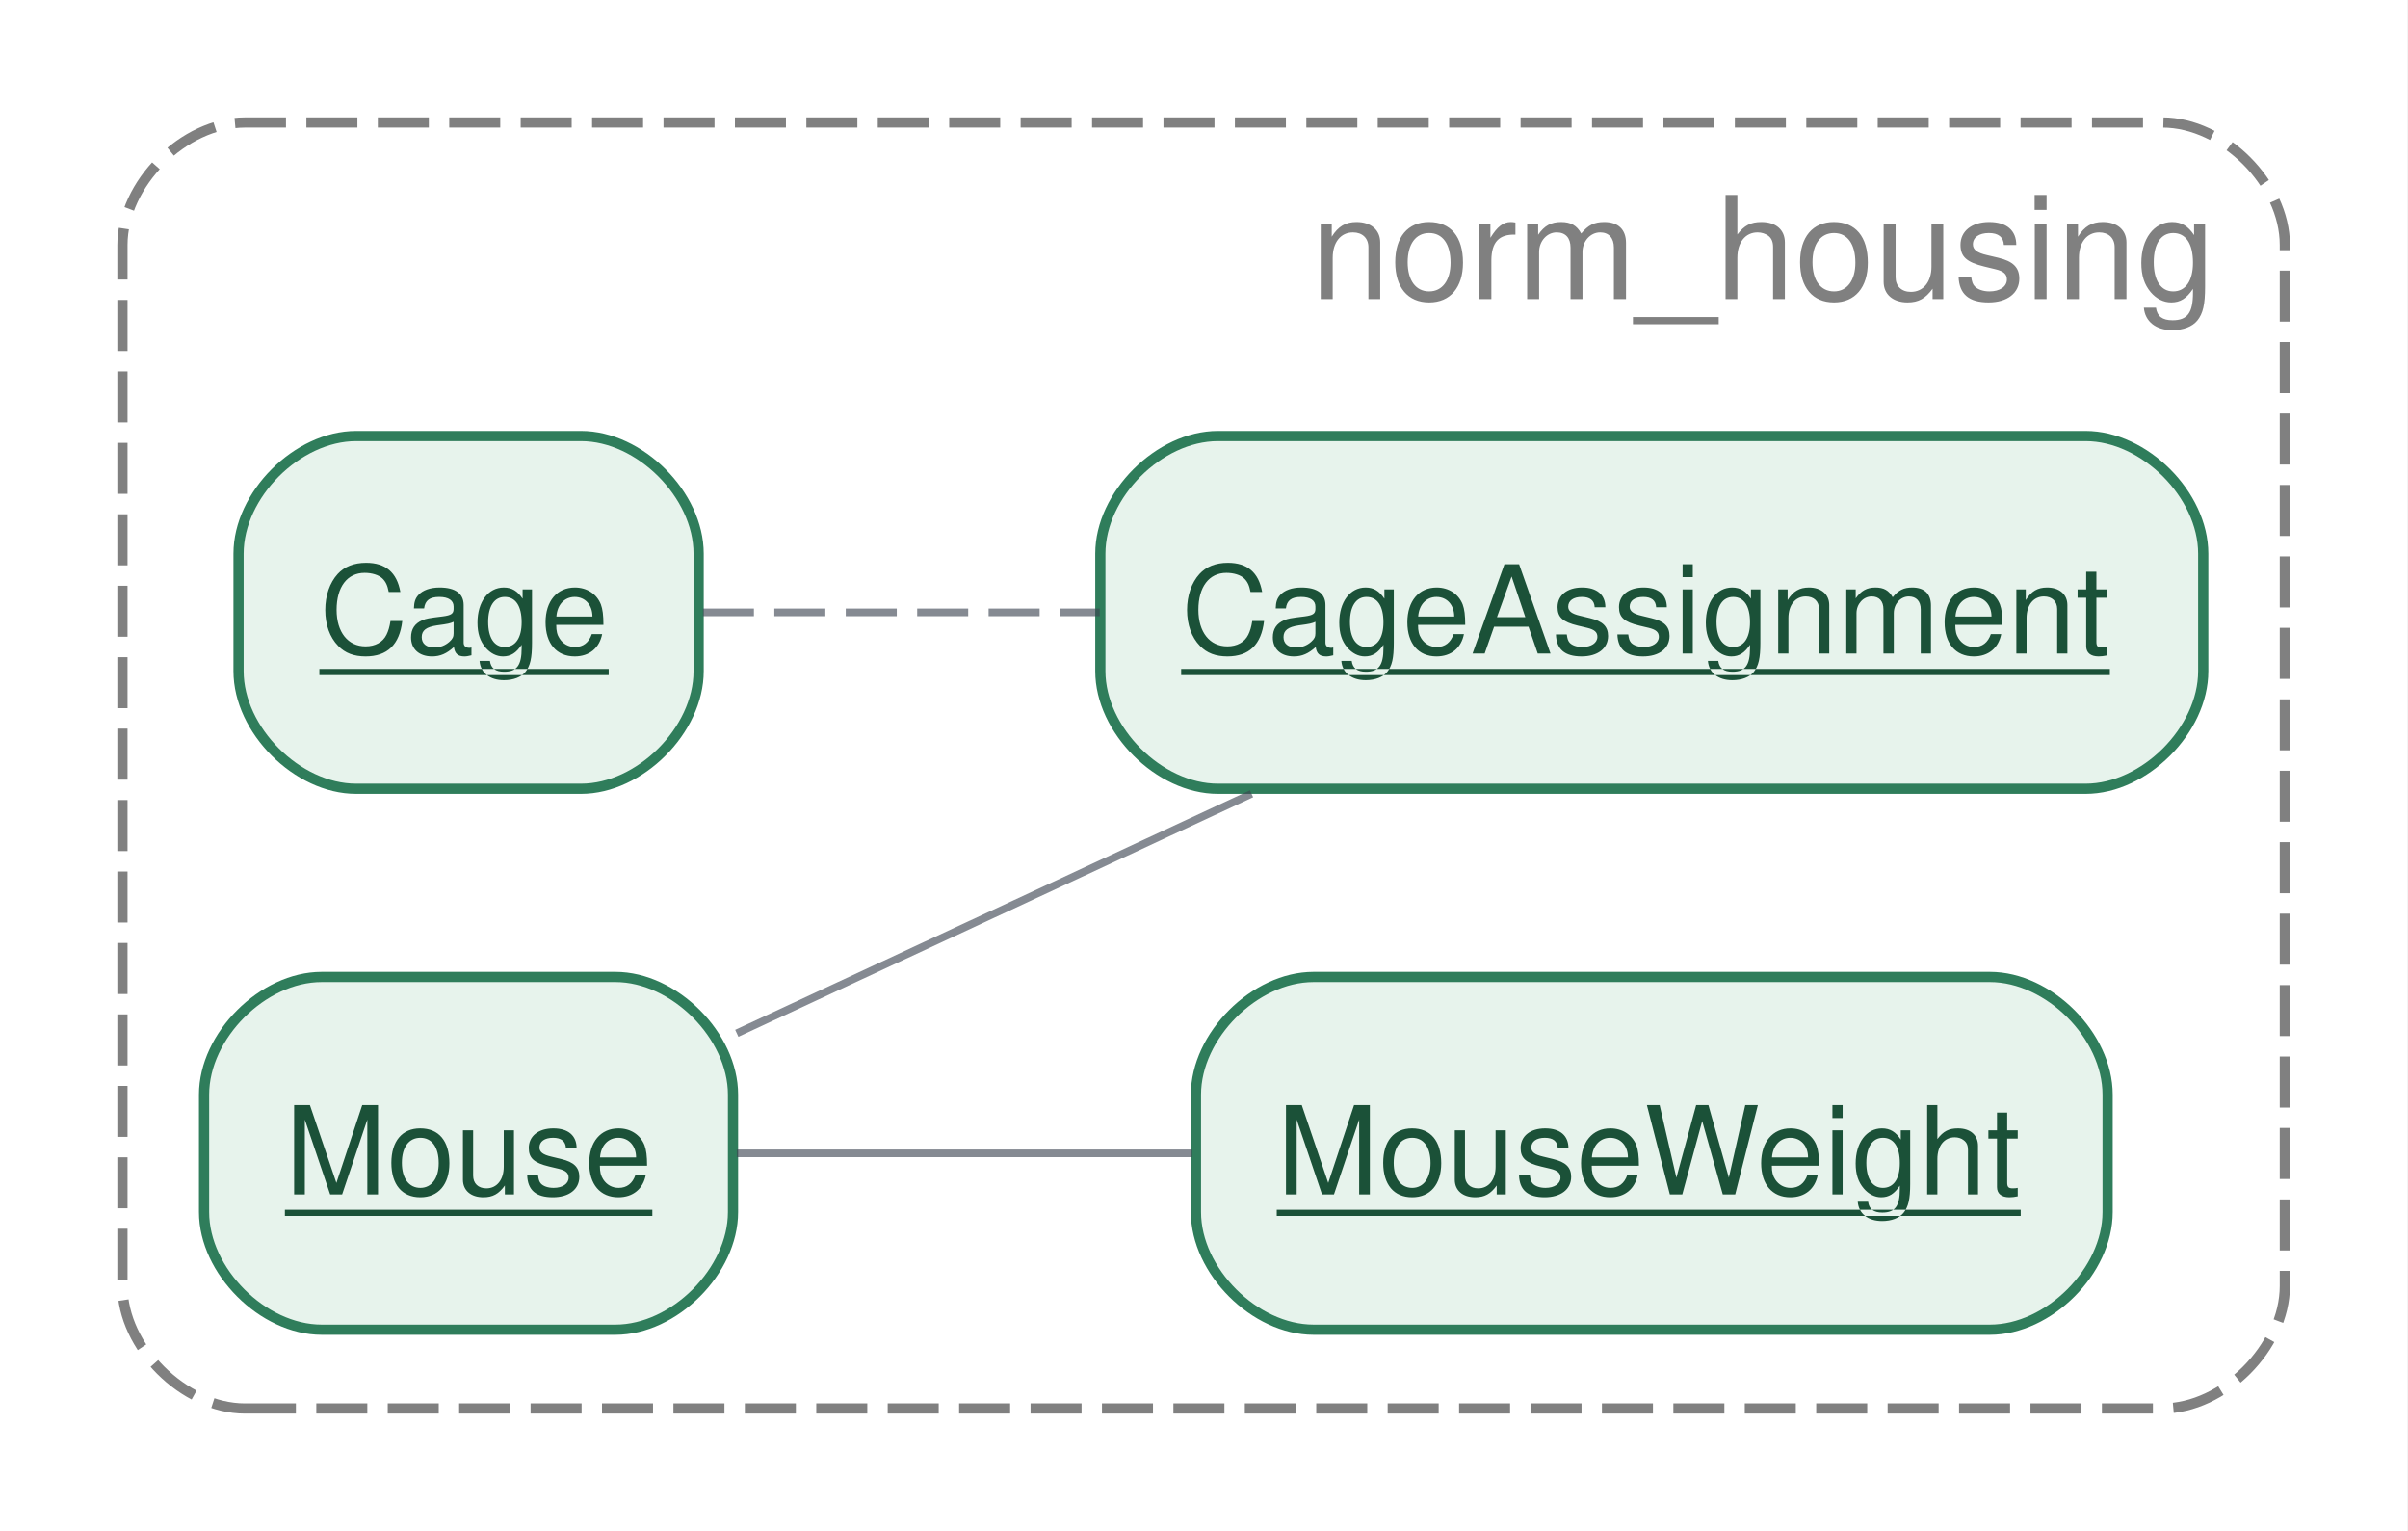
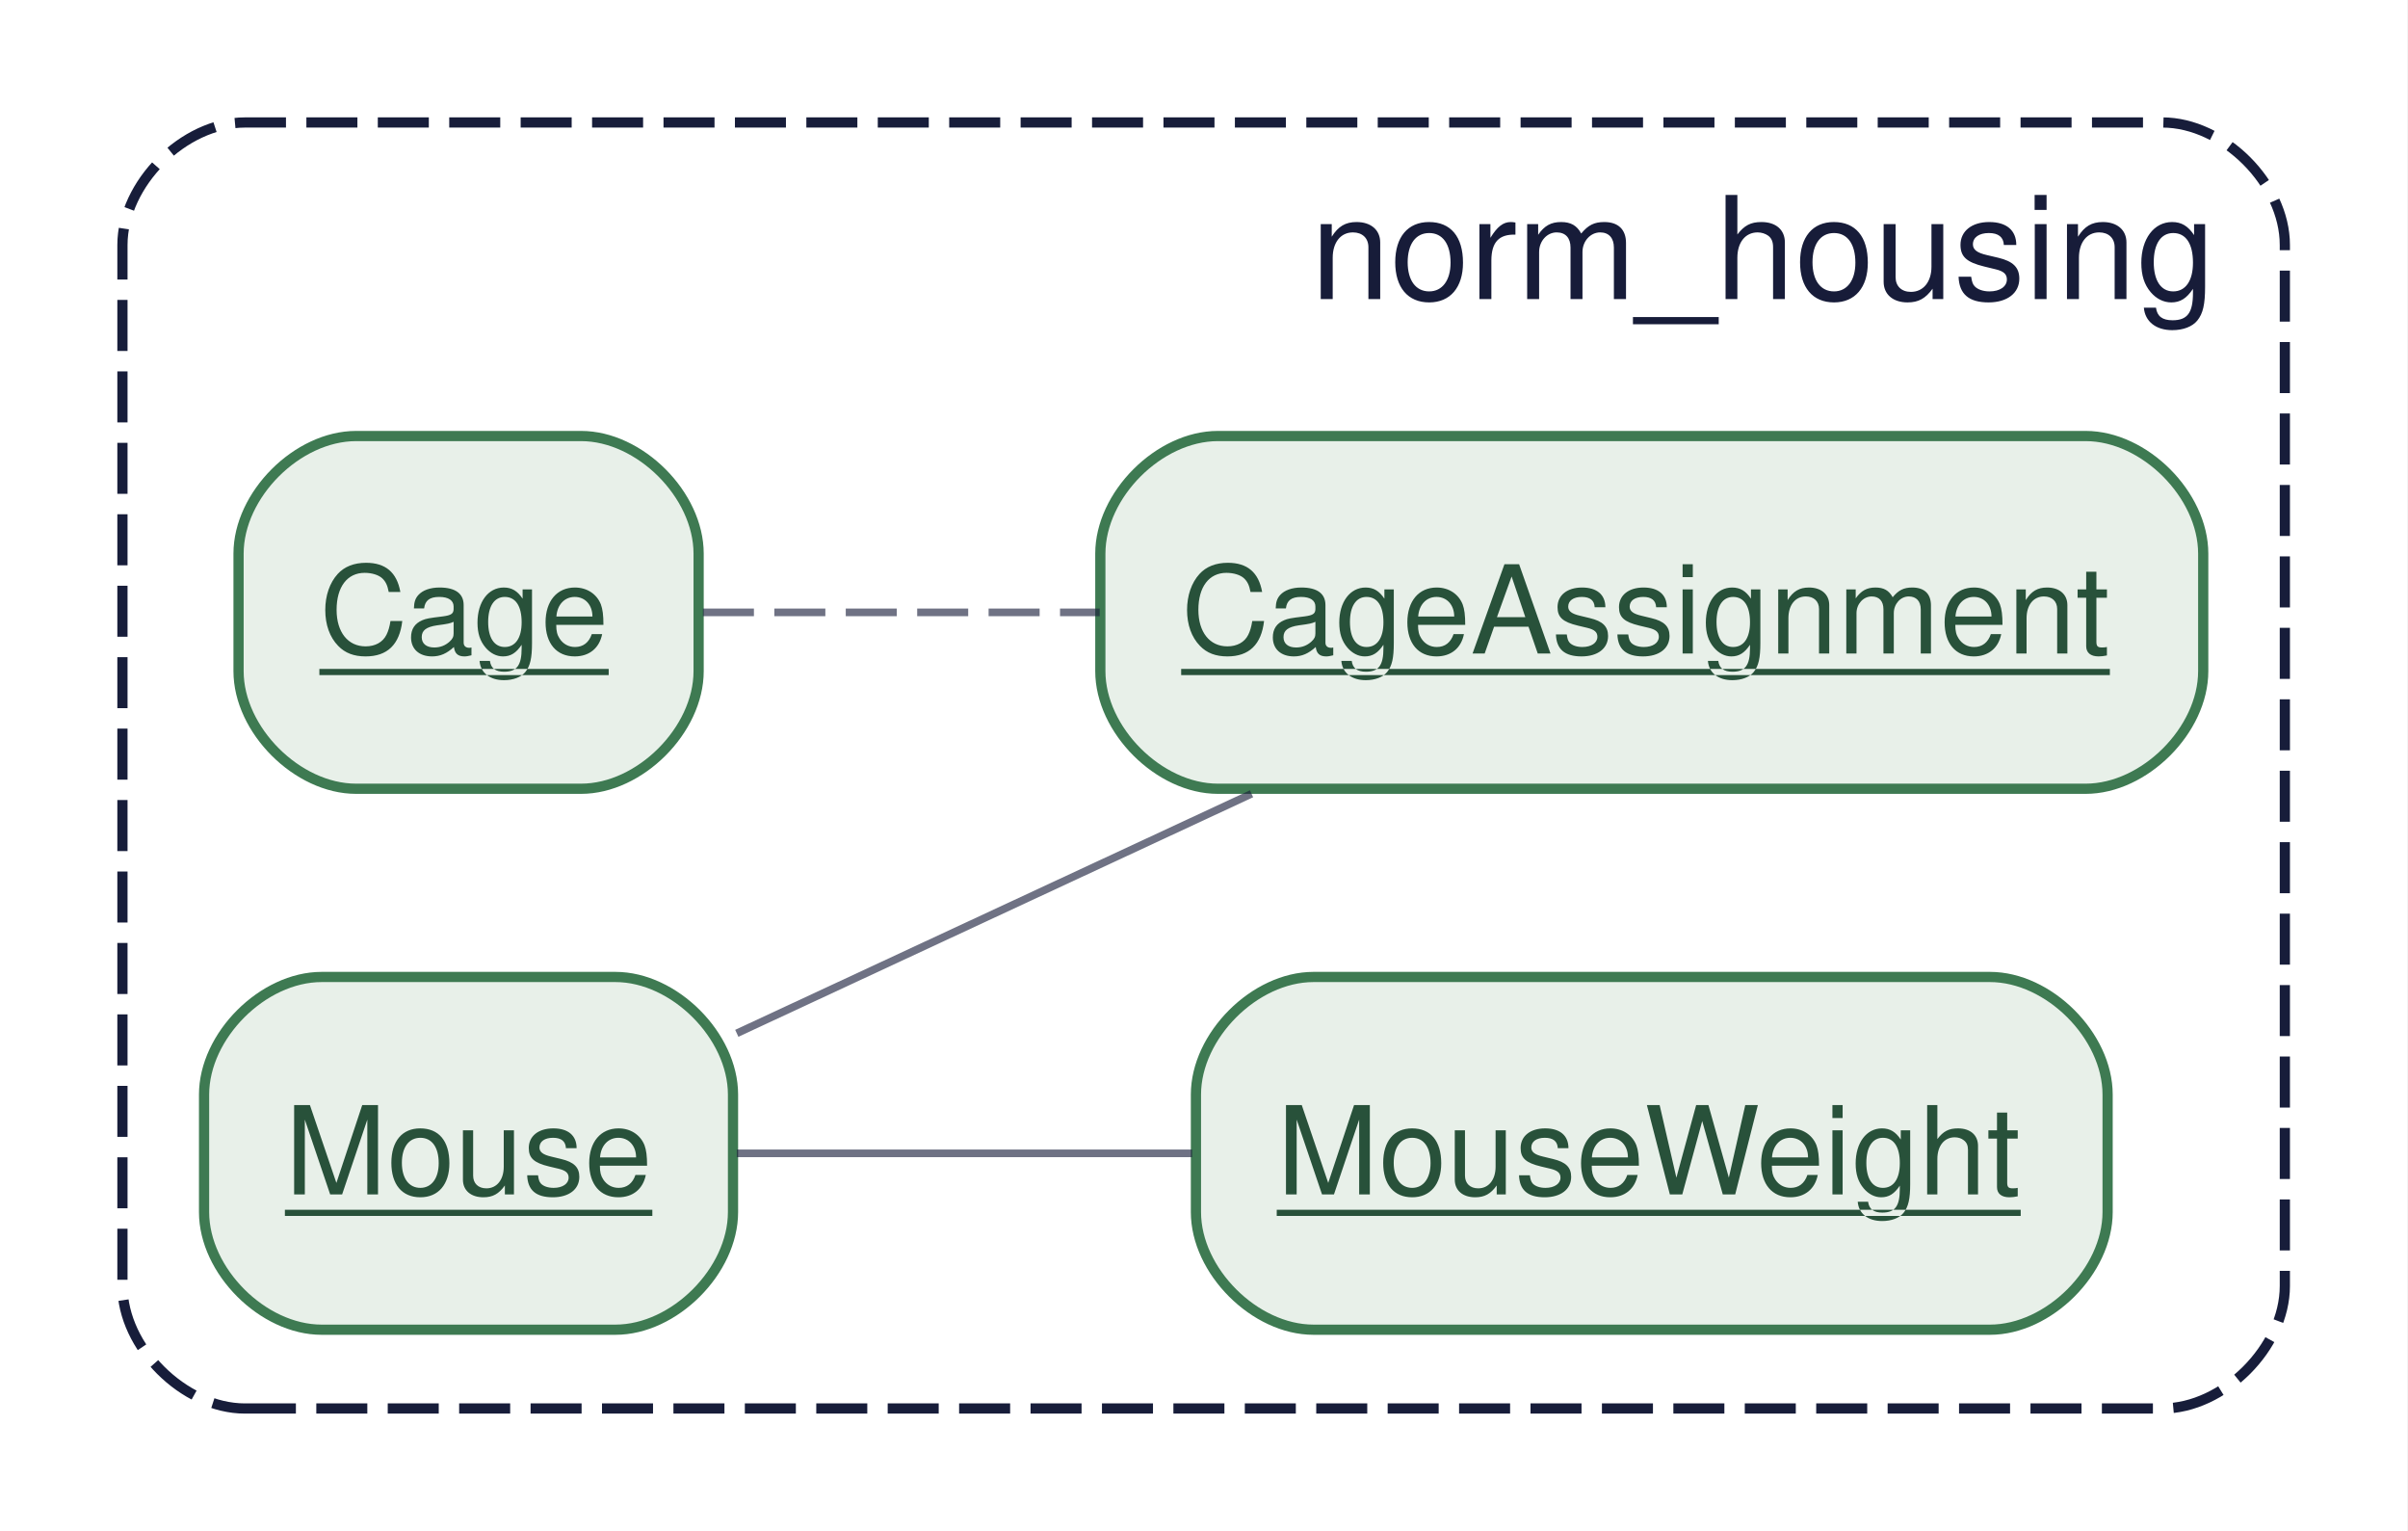
<svg xmlns="http://www.w3.org/2000/svg" xmlns:xlink="http://www.w3.org/1999/xlink" width="236pt" height="150pt" viewBox="0.00 0.00 236.00 150.00">
  <style>
@media (prefers-color-scheme: dark) {
  svg { background-color: #161A21; }
  polygon[fill="white"] { fill: #161A21; }
  [fill="#fffde7"] { fill: #3A3620; }
  [stroke="#c9bc5b"] { stroke: #C9BC5B; }
  [fill="#6b6420"] { fill: #EBE3A0; }
-   [fill="#e7f3ec"] { fill: #16281F; }
-   [stroke="#2f7d5b"] { stroke: #4FA97F; }
-   [fill="#1b5138"] { fill: #BCE6CF; }
-   [fill="#f2f4f7"] { fill: #242832; }
-   [stroke="#a9b1bd"] { stroke: #8A93A1; }
-   [fill="#495261"] { fill: #C9CFD9; }
-   [fill="#fbeaec"] { fill: #331A1F; }
-   [stroke="#b23a48"] { stroke: #D0687A; }
-   [fill="#7c2430"] { fill: #F3C2CB; }
-   [fill="#e2ecfa"] { fill: #152538; }
-   [stroke="#2a5fa5"] { stroke: #5E92D6; }
-   [fill="#123a6d"] { fill: #C3DAF6; }
+   [fill="#e8f0e9"] { fill: #16281F; }
+   [stroke="#3e7a52"] { stroke: #6BBF94; }
+   [fill="#28513a"] { fill: #BCE6CF; }
+   [fill="#f0f0f1"] { fill: #242832; }
+   [stroke="#808285"] { stroke: #9DA0A4; }
+   [fill="#5a5c5f"] { fill: #C9CFD9; }
+   [fill="#ffede5"] { fill: #331B12; }
+   [stroke="#ff5113"] { stroke: #FF7A47; }
+   [fill="#b23200"] { fill: #FFC7AE; }
+   [fill="#e0f4fc"] { fill: #0F2433; }
+   [stroke="#00a0df"] { stroke: #33B8E8; }
+   [fill="#00537a"] { fill: #BEE7F9; }
  [fill="#ffffff"] { fill: #1E232C; }
-   [stroke="#9aa6b8"] { stroke: #7B879B; }
-   [fill="#46536b"] { fill: #C4CCDB; }
+   [stroke="#b9bbbe"] { stroke: #8F959D; }
+   [fill="#55585c"] { fill: #C8CED8; }
  [fill="#edeef0"] { fill: #242730; }
  [stroke="#808890"] { stroke: #8890A0; }
  [fill="#404040"] { fill: #C7CDD6; }
-   [stroke="#3a424f"] { stroke: #AEB6C2; stroke-opacity: 0.753; }
+   [stroke="#171c39"] { stroke: #AEB6C2; stroke-opacity: 0.753; }
  [stroke="#c77d3a"] { stroke: #D68C4A; stroke-opacity: 0.753; }
  [fill="#f3f5f8"] { fill: #2A313D; }
  [stroke="#f3f5f8"] { stroke: #2A313D; }
-   [stroke="gray"] { stroke: #606875; }
-   [fill="gray"] { fill: #8A93A1; }
+   [stroke="#171d3a"] { stroke: #606875; }
+   [fill="#171c39"] { fill: #8A93A1; }
}
</style>
  <g id="graph0" class="graph" transform="scale(1 1) rotate(0) translate(4 146)">
    <polygon fill="white" stroke="none" points="-4,4 -4,-146 231.93,-146 231.93,4 -4,4" />
    <g id="clust1" class="cluster">
-       <path fill="none" stroke="gray" stroke-dasharray="5,2" d="M20,-8C20,-8 207.93,-8 207.93,-8 213.93,-8 219.93,-14 219.93,-20 219.93,-20 219.93,-122 219.93,-122 219.93,-128 213.93,-134 207.93,-134 207.93,-134 20,-134 20,-134 14,-134 8,-128 8,-122 8,-122 8,-20 8,-20 8,-14 14,-8 20,-8" />
-       <text xml:space="preserve" text-anchor="middle" x="168.81" y="-116.7" font-family="Helvetica,sans-Serif" font-size="14.00" fill="gray">norm_housing</text>
+       <path fill="none" stroke="#171d3a" stroke-dasharray="5,2" d="M20,-8C20,-8 207.93,-8 207.93,-8 213.93,-8 219.93,-14 219.93,-20 219.93,-20 219.93,-122 219.93,-122 219.93,-128 213.93,-134 207.93,-134 207.93,-134 20,-134 20,-134 14,-134 8,-128 8,-122 8,-122 8,-20 8,-20 8,-14 14,-8 20,-8" />
+       <text xml:space="preserve" text-anchor="middle" x="168.81" y="-116.7" font-family="Helvetica,sans-Serif" font-size="14.00" fill="#171c39">norm_housing</text>
    </g>
    <g id="node1" class="node">
      <g id="a_node1">
        <a xlink:title="→ norm_housing.Mouse&#13;weigh_date           &#13;------------------------------&#13;weight               &#13;">
-           <path fill="#e7f3ec" stroke="#2f7d5b" d="M191.03,-50.28C191.03,-50.28 124.73,-50.28 124.73,-50.28 118.97,-50.28 113.21,-44.52 113.21,-38.76 113.21,-38.76 113.21,-27.24 113.21,-27.24 113.21,-21.48 118.97,-15.72 124.73,-15.72 124.73,-15.72 191.03,-15.72 191.03,-15.72 196.8,-15.72 202.56,-21.48 202.56,-27.24 202.56,-27.24 202.56,-38.76 202.56,-38.76 202.56,-44.52 196.8,-50.28 191.03,-50.28" />
-           <text xml:space="preserve" text-anchor="start" x="121.13" y="-28.98" font-family="Helvetica,sans-Serif" text-decoration="underline" font-size="12.00" fill="#1b5138">MouseWeight</text>
+           <path fill="#e8f0e9" stroke="#3e7a52" d="M191.03,-50.28C191.03,-50.28 124.73,-50.28 124.73,-50.28 118.97,-50.28 113.21,-44.52 113.21,-38.76 113.21,-38.76 113.21,-27.24 113.21,-27.24 113.21,-21.48 118.97,-15.72 124.73,-15.72 124.73,-15.72 191.03,-15.72 191.03,-15.72 196.8,-15.72 202.56,-21.48 202.56,-27.24 202.56,-27.24 202.56,-38.76 202.56,-38.76 202.56,-44.52 196.8,-50.28 191.03,-50.28" />
+           <text xml:space="preserve" text-anchor="start" x="121.13" y="-28.98" font-family="Helvetica,sans-Serif" text-decoration="underline" font-size="12.00" fill="#28513a">MouseWeight</text>
        </a>
      </g>
    </g>
    <g id="node2" class="node">
      <g id="a_node2">
        <a xlink:title="→ norm_housing.Mouse&#13;assignment_date      &#13;------------------------------&#13;→ norm_housing.Cage&#13;removal_date=null    &#13;">
-           <path fill="#e7f3ec" stroke="#2f7d5b" d="M200.41,-103.28C200.41,-103.28 115.36,-103.28 115.36,-103.28 109.6,-103.28 103.84,-97.52 103.84,-91.76 103.84,-91.76 103.84,-80.24 103.84,-80.24 103.84,-74.48 109.6,-68.72 115.36,-68.72 115.36,-68.72 200.41,-68.72 200.41,-68.72 206.17,-68.72 211.93,-74.48 211.93,-80.24 211.93,-80.24 211.93,-91.76 211.93,-91.76 211.93,-97.52 206.17,-103.28 200.41,-103.28" />
-           <text xml:space="preserve" text-anchor="start" x="111.76" y="-81.97" font-family="Helvetica,sans-Serif" text-decoration="underline" font-size="12.00" fill="#1b5138">CageAssignment</text>
+           <path fill="#e8f0e9" stroke="#3e7a52" d="M200.41,-103.28C200.41,-103.28 115.36,-103.28 115.36,-103.28 109.6,-103.28 103.84,-97.52 103.84,-91.76 103.84,-91.76 103.84,-80.24 103.84,-80.24 103.84,-74.48 109.6,-68.72 115.36,-68.72 115.36,-68.72 200.41,-68.72 200.41,-68.72 206.17,-68.72 211.93,-74.48 211.93,-80.24 211.93,-80.24 211.93,-91.76 211.93,-91.76 211.93,-97.52 206.17,-103.28 200.41,-103.28" />
+           <text xml:space="preserve" text-anchor="start" x="111.76" y="-81.97" font-family="Helvetica,sans-Serif" text-decoration="underline" font-size="12.00" fill="#28513a">CageAssignment</text>
        </a>
      </g>
    </g>
    <g id="node3" class="node">
      <g id="a_node3">
-         <a xlink:title="mouse_id             &#13;------------------------------&#13;date_of_birth        &#13;">
-           <path fill="#e7f3ec" stroke="#2f7d5b" d="M56.32,-50.28C56.32,-50.28 27.52,-50.28 27.52,-50.28 21.76,-50.28 16,-44.52 16,-38.76 16,-38.76 16,-27.24 16,-27.24 16,-21.48 21.76,-15.72 27.52,-15.72 27.52,-15.72 56.32,-15.72 56.32,-15.72 62.08,-15.72 67.84,-21.48 67.84,-27.24 67.84,-27.24 67.84,-38.76 67.84,-38.76 67.84,-44.52 62.08,-50.28 56.32,-50.28" />
-           <text xml:space="preserve" text-anchor="start" x="23.92" y="-28.98" font-family="Helvetica,sans-Serif" text-decoration="underline" font-size="12.00" fill="#1b5138">Mouse</text>
+         <a xlink:title="mouse_id             &#13;------------------------------&#13;date_of_birth        &#13;sex                  &#13;">
+           <path fill="#e8f0e9" stroke="#3e7a52" d="M56.32,-50.28C56.32,-50.28 27.52,-50.28 27.52,-50.28 21.76,-50.28 16,-44.52 16,-38.76 16,-38.76 16,-27.24 16,-27.24 16,-21.48 21.76,-15.72 27.52,-15.72 27.52,-15.72 56.32,-15.72 56.32,-15.72 62.08,-15.72 67.84,-21.48 67.84,-27.24 67.84,-27.24 67.84,-38.76 67.84,-38.76 67.84,-44.52 62.08,-50.28 56.32,-50.28" />
+           <text xml:space="preserve" text-anchor="start" x="23.92" y="-28.98" font-family="Helvetica,sans-Serif" text-decoration="underline" font-size="12.00" fill="#28513a">Mouse</text>
        </a>
      </g>
    </g>
    <g id="edge1" class="edge">
-       <path fill="none" stroke="#3a424f" stroke-width="0.75" stroke-opacity="0.62" d="M68.21,-33C81.33,-33 97.73,-33 112.84,-33" />
+       <path fill="none" stroke="#171c39" stroke-width="0.75" stroke-opacity="0.62" d="M68.21,-33C81.33,-33 97.73,-33 112.84,-33" />
    </g>
    <g id="edge2" class="edge">
-       <path fill="none" stroke="#3a424f" stroke-width="0.75" stroke-opacity="0.62" d="M68.21,-44.76C83.03,-51.65 102.05,-60.5 118.66,-68.23" />
+       <path fill="none" stroke="#171c39" stroke-width="0.75" stroke-opacity="0.62" d="M68.21,-44.76C83.03,-51.65 102.05,-60.5 118.66,-68.23" />
    </g>
    <g id="node4" class="node">
      <g id="a_node4">
-         <a xlink:title="cage_id              &#13;">
-           <path fill="#e7f3ec" stroke="#2f7d5b" d="M52.95,-103.28C52.95,-103.28 30.9,-103.28 30.9,-103.28 25.14,-103.28 19.38,-97.52 19.38,-91.76 19.38,-91.76 19.38,-80.24 19.38,-80.24 19.38,-74.48 25.14,-68.72 30.9,-68.72 30.9,-68.72 52.95,-68.72 52.95,-68.72 58.71,-68.72 64.47,-74.48 64.47,-80.24 64.47,-80.24 64.47,-91.76 64.47,-91.76 64.47,-97.52 58.71,-103.28 52.95,-103.28" />
-           <text xml:space="preserve" text-anchor="start" x="27.3" y="-81.97" font-family="Helvetica,sans-Serif" text-decoration="underline" font-size="12.00" fill="#1b5138">Cage</text>
+         <a xlink:title="cage_id              &#13;------------------------------&#13;location             &#13;">
+           <path fill="#e8f0e9" stroke="#3e7a52" d="M52.95,-103.28C52.95,-103.28 30.9,-103.28 30.9,-103.28 25.14,-103.28 19.38,-97.52 19.38,-91.76 19.38,-91.76 19.38,-80.24 19.38,-80.24 19.38,-74.48 25.14,-68.72 30.9,-68.72 30.9,-68.72 52.95,-68.72 52.95,-68.72 58.71,-68.72 64.47,-74.48 64.47,-80.24 64.47,-80.24 64.47,-91.76 64.47,-91.76 64.47,-97.52 58.71,-103.28 52.95,-103.28" />
+           <text xml:space="preserve" text-anchor="start" x="27.3" y="-81.97" font-family="Helvetica,sans-Serif" text-decoration="underline" font-size="12.00" fill="#28513a">Cage</text>
        </a>
      </g>
    </g>
    <g id="edge3" class="edge">
-       <path fill="none" stroke="#3a424f" stroke-width="0.75" stroke-dasharray="5,2" stroke-opacity="0.62" d="M64.89,-86C76.02,-86 90.05,-86 103.78,-86" />
+       <path fill="none" stroke="#171c39" stroke-width="0.75" stroke-dasharray="5,2" stroke-opacity="0.62" d="M64.89,-86C76.02,-86 90.05,-86 103.78,-86" />
    </g>
  </g>
</svg>
